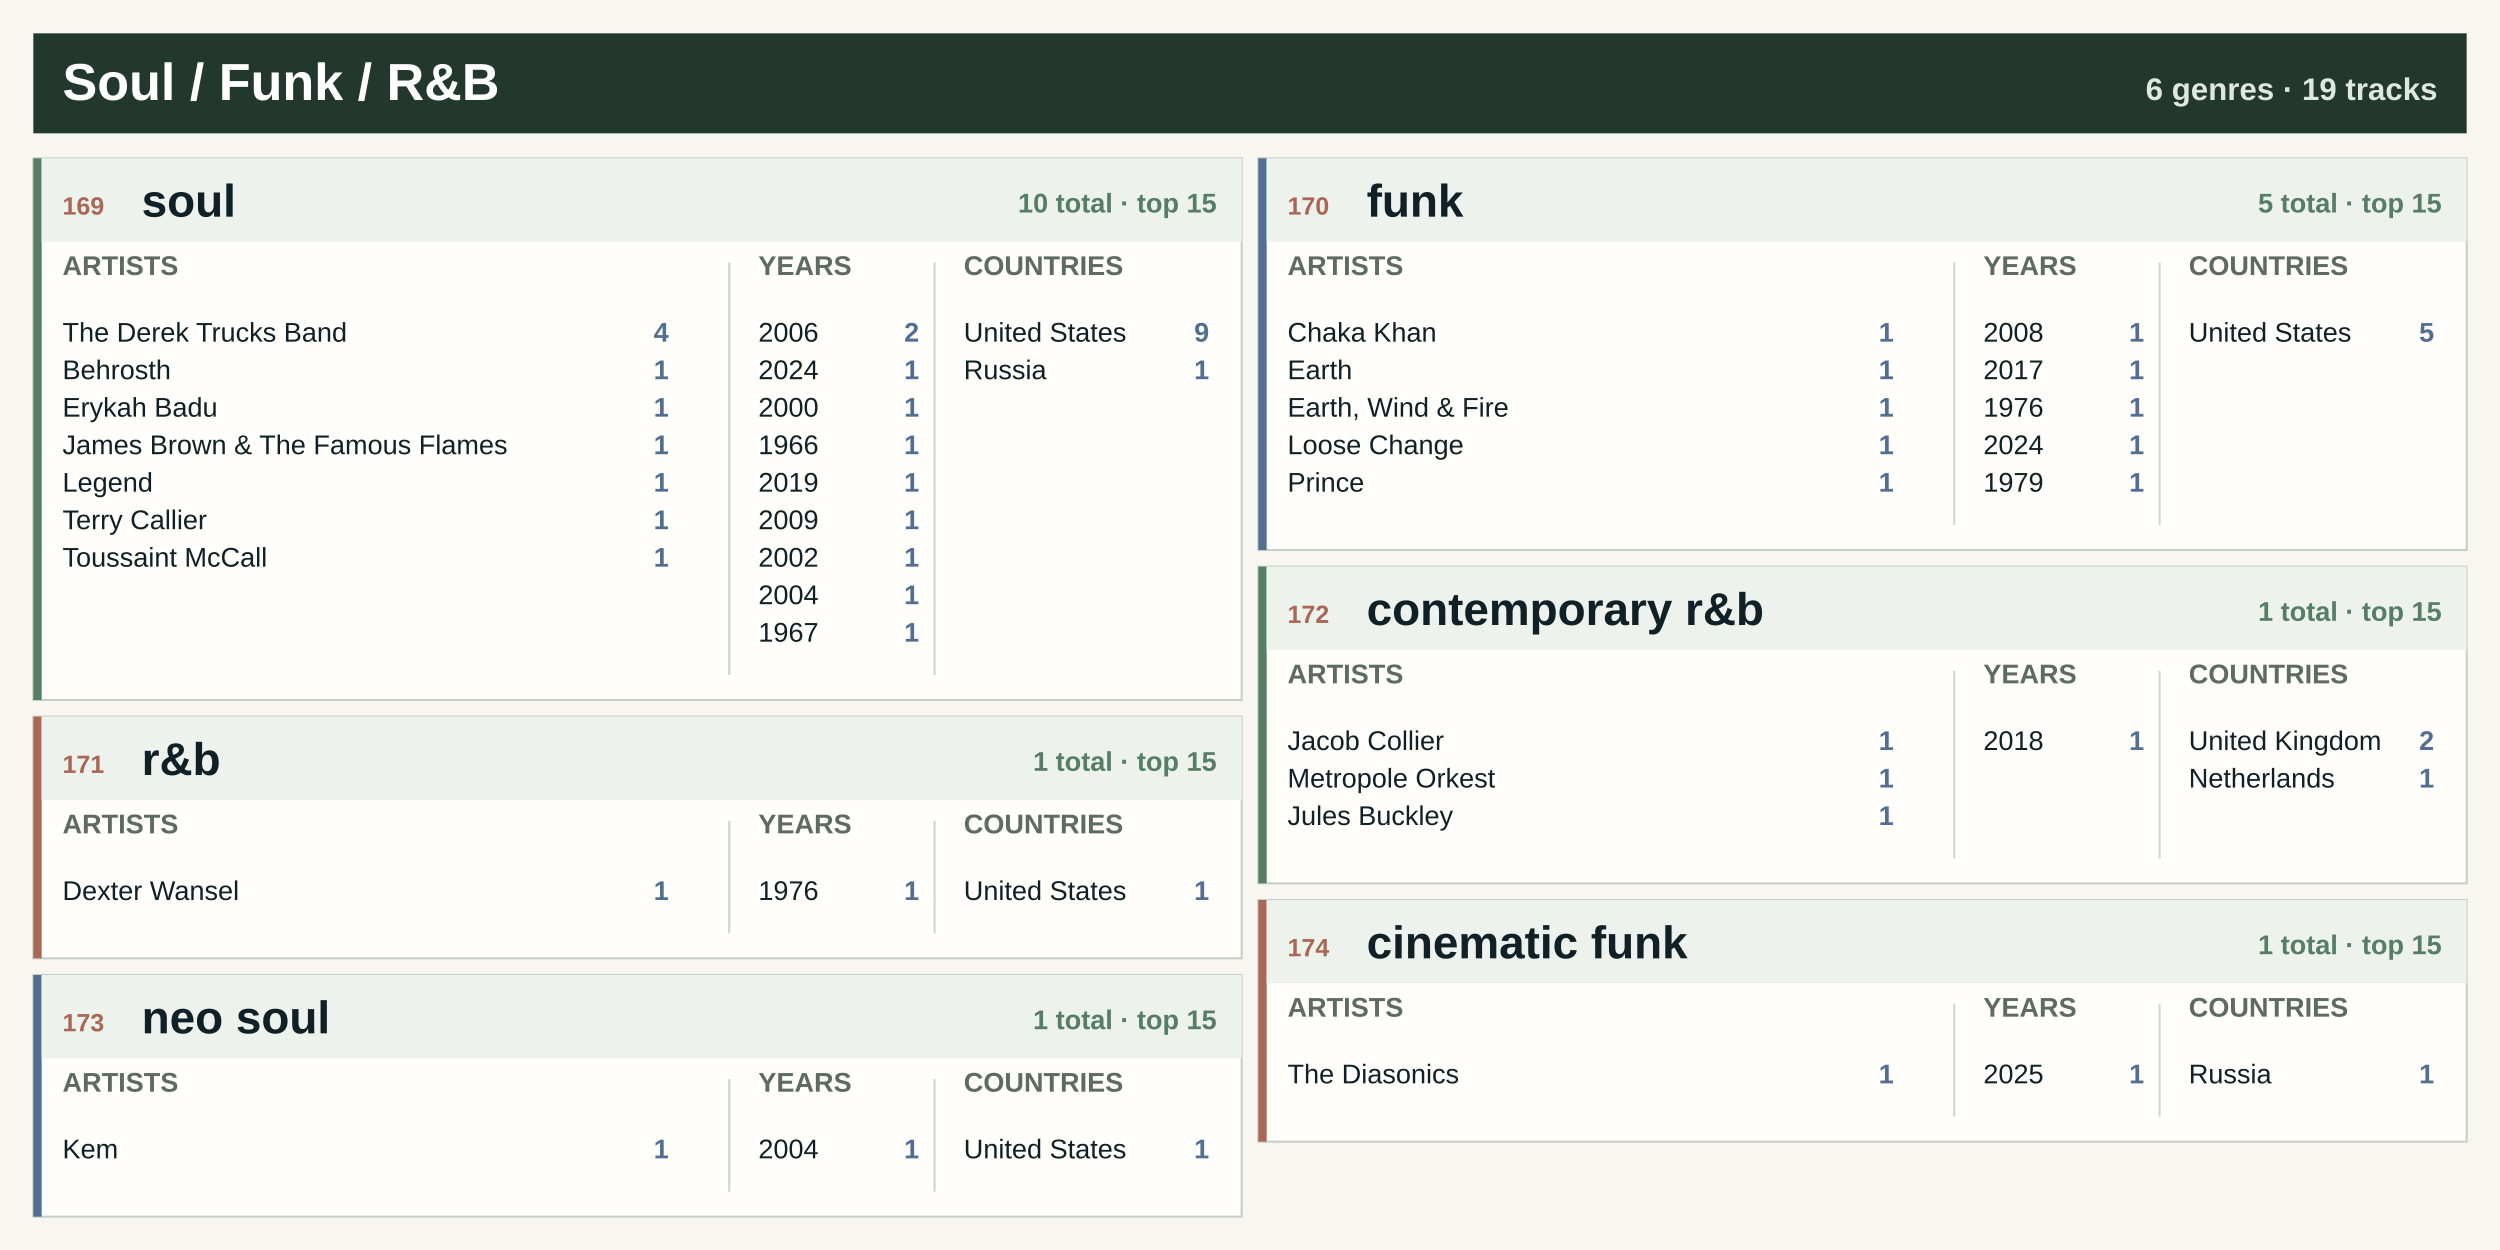
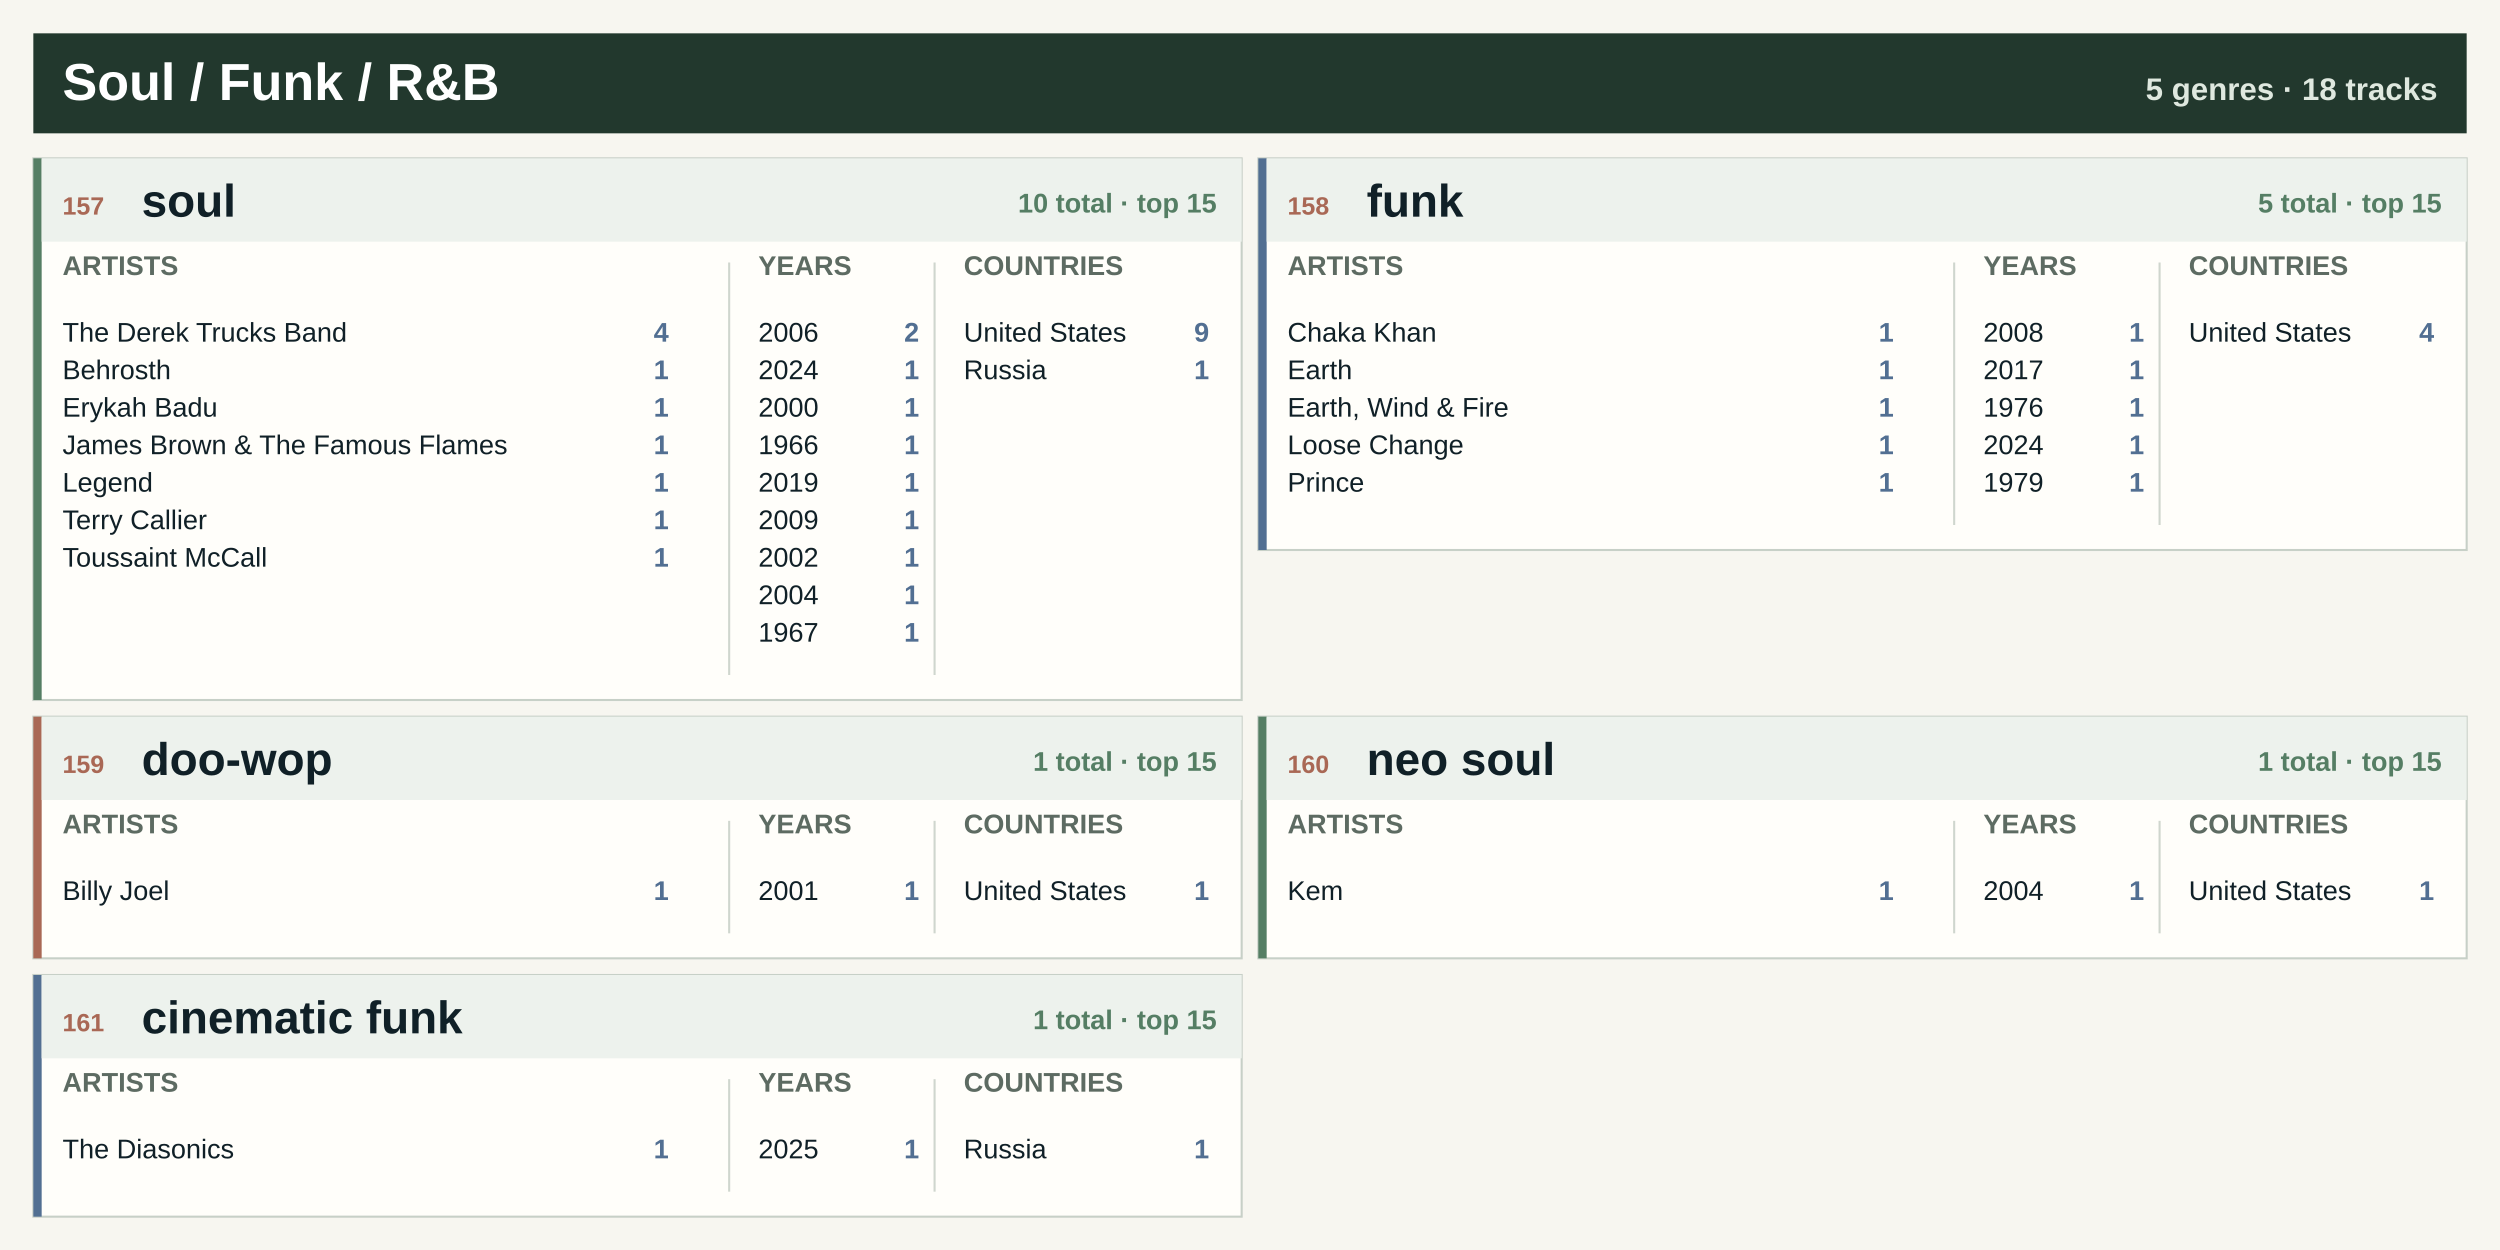
- <svg xmlns="http://www.w3.org/2000/svg" width="1200" height="600.0" viewBox="0 0 1200 600.0" role="img" aria-label="Soul / Funk / R&amp;B genre atlas">
-   <rect width="1200" height="600.0" fill="#f7f6f0" />
+ <svg xmlns="http://www.w3.org/2000/svg" width="1200" height="600" viewBox="0 0 1200 600" role="img" aria-label="Soul / Funk / R&amp;B genre atlas">
+   <rect width="1200" height="600" fill="#f7f6f0" />
  <rect x="16" y="16" width="1168" height="48" fill="#22382d" />
  <text x="30.0" y="48.0" font-family="Segoe UI, Arial, sans-serif" font-size="25" font-weight="800" fill="#ffffff" text-anchor="start">Soul / Funk / R&amp;B</text>
-   <text x="1170.0" y="48.0" font-family="Segoe UI, Arial, sans-serif" font-size="15" font-weight="800" fill="#dfe8df" text-anchor="end">6 genres · 19 tracks</text>
+   <text x="1170.0" y="48.0" font-family="Segoe UI, Arial, sans-serif" font-size="15" font-weight="800" fill="#dfe8df" text-anchor="end">5 genres · 18 tracks</text>
  <rect x="16.0" y="76.0" width="580.0" height="260" fill="#fffefa" stroke="#c7d0c7" />
  <rect x="16.0" y="76.0" width="4" height="260" fill="#557e64" />
  <rect x="20.0" y="76.0" width="576.0" height="40" fill="#edf2ed" />
-   <text x="30.0" y="103.0" font-family="Segoe UI, Arial, sans-serif" font-size="12" font-weight="800" fill="#a96855" text-anchor="start">169</text>
+   <text x="30.0" y="103.0" font-family="Segoe UI, Arial, sans-serif" font-size="12" font-weight="800" fill="#a96855" text-anchor="start">157</text>
  <text x="68.0" y="104.0" font-family="Segoe UI, Arial, sans-serif" font-size="22" font-weight="800" fill="#102027" text-anchor="start">soul</text>
  <text x="584.0" y="102.0" font-family="Segoe UI, Arial, sans-serif" font-size="13" font-weight="800" fill="#557e64" text-anchor="end">10 total · top 15</text>
  <text x="30.0" y="132.0" font-family="Segoe UI, Arial, sans-serif" font-size="13" font-weight="800" fill="#5d6b62" text-anchor="start">ARTISTS</text>
  <text x="364.0" y="132.0" font-family="Segoe UI, Arial, sans-serif" font-size="13" font-weight="800" fill="#5d6b62" text-anchor="start">YEARS</text>
  <text x="462.6" y="132.0" font-family="Segoe UI, Arial, sans-serif" font-size="13" font-weight="800" fill="#5d6b62" text-anchor="start">COUNTRIES</text>
-   <line x1="350.0" y1="126.0" x2="350.0" y2="324.0" stroke="#cfd6ce" />
-   <line x1="448.6" y1="126.0" x2="448.6" y2="324.0" stroke="#cfd6ce" />
+   <line x1="350.0" y1="126" x2="350.0" y2="324" stroke="#cfd6ce" />
+   <line x1="448.6" y1="126" x2="448.6" y2="324" stroke="#cfd6ce" />
  <text x="30.0" y="164.0" font-family="Segoe UI, Arial, sans-serif" font-size="13" font-weight="400" fill="#102027" text-anchor="start">The Derek Trucks Band</text>
  <text x="321.0" y="164.0" font-family="Segoe UI, Arial, sans-serif" font-size="13" font-weight="800" fill="#526f92" text-anchor="end">4</text>
  <text x="30.0" y="182.0" font-family="Segoe UI, Arial, sans-serif" font-size="13" font-weight="400" fill="#102027" text-anchor="start">Behrosth</text>
  <text x="321.0" y="182.0" font-family="Segoe UI, Arial, sans-serif" font-size="13" font-weight="800" fill="#526f92" text-anchor="end">1</text>
  <text x="30.0" y="200.0" font-family="Segoe UI, Arial, sans-serif" font-size="13" font-weight="400" fill="#102027" text-anchor="start">Erykah Badu</text>
  <text x="321.0" y="200.0" font-family="Segoe UI, Arial, sans-serif" font-size="13" font-weight="800" fill="#526f92" text-anchor="end">1</text>
  <text x="30.0" y="218.0" font-family="Segoe UI, Arial, sans-serif" font-size="13" font-weight="400" fill="#102027" text-anchor="start">James Brown &amp; The Famous Flames</text>
  <text x="321.0" y="218.0" font-family="Segoe UI, Arial, sans-serif" font-size="13" font-weight="800" fill="#526f92" text-anchor="end">1</text>
  <text x="30.0" y="236.0" font-family="Segoe UI, Arial, sans-serif" font-size="13" font-weight="400" fill="#102027" text-anchor="start">Legend</text>
  <text x="321.0" y="236.0" font-family="Segoe UI, Arial, sans-serif" font-size="13" font-weight="800" fill="#526f92" text-anchor="end">1</text>
  <text x="30.0" y="254.0" font-family="Segoe UI, Arial, sans-serif" font-size="13" font-weight="400" fill="#102027" text-anchor="start">Terry Callier</text>
  <text x="321.0" y="254.0" font-family="Segoe UI, Arial, sans-serif" font-size="13" font-weight="800" fill="#526f92" text-anchor="end">1</text>
  <text x="30.0" y="272.0" font-family="Segoe UI, Arial, sans-serif" font-size="13" font-weight="400" fill="#102027" text-anchor="start">Toussaint McCall</text>
  <text x="321.0" y="272.0" font-family="Segoe UI, Arial, sans-serif" font-size="13" font-weight="800" fill="#526f92" text-anchor="end">1</text>
  <text x="364.0" y="164.0" font-family="Segoe UI, Arial, sans-serif" font-size="13" font-weight="400" fill="#102027" text-anchor="start">2006</text>
  <text x="441.2" y="164.0" font-family="Segoe UI, Arial, sans-serif" font-size="13" font-weight="800" fill="#526f92" text-anchor="end">2</text>
  <text x="364.0" y="182.0" font-family="Segoe UI, Arial, sans-serif" font-size="13" font-weight="400" fill="#102027" text-anchor="start">2024</text>
  <text x="441.2" y="182.0" font-family="Segoe UI, Arial, sans-serif" font-size="13" font-weight="800" fill="#526f92" text-anchor="end">1</text>
  <text x="364.0" y="200.0" font-family="Segoe UI, Arial, sans-serif" font-size="13" font-weight="400" fill="#102027" text-anchor="start">2000</text>
  <text x="441.2" y="200.0" font-family="Segoe UI, Arial, sans-serif" font-size="13" font-weight="800" fill="#526f92" text-anchor="end">1</text>
  <text x="364.0" y="218.0" font-family="Segoe UI, Arial, sans-serif" font-size="13" font-weight="400" fill="#102027" text-anchor="start">1966</text>
  <text x="441.2" y="218.0" font-family="Segoe UI, Arial, sans-serif" font-size="13" font-weight="800" fill="#526f92" text-anchor="end">1</text>
  <text x="364.0" y="236.0" font-family="Segoe UI, Arial, sans-serif" font-size="13" font-weight="400" fill="#102027" text-anchor="start">2019</text>
  <text x="441.2" y="236.0" font-family="Segoe UI, Arial, sans-serif" font-size="13" font-weight="800" fill="#526f92" text-anchor="end">1</text>
  <text x="364.0" y="254.0" font-family="Segoe UI, Arial, sans-serif" font-size="13" font-weight="400" fill="#102027" text-anchor="start">2009</text>
  <text x="441.2" y="254.0" font-family="Segoe UI, Arial, sans-serif" font-size="13" font-weight="800" fill="#526f92" text-anchor="end">1</text>
  <text x="364.0" y="272.0" font-family="Segoe UI, Arial, sans-serif" font-size="13" font-weight="400" fill="#102027" text-anchor="start">2002</text>
  <text x="441.2" y="272.0" font-family="Segoe UI, Arial, sans-serif" font-size="13" font-weight="800" fill="#526f92" text-anchor="end">1</text>
  <text x="364.0" y="290.0" font-family="Segoe UI, Arial, sans-serif" font-size="13" font-weight="400" fill="#102027" text-anchor="start">2004</text>
  <text x="441.2" y="290.0" font-family="Segoe UI, Arial, sans-serif" font-size="13" font-weight="800" fill="#526f92" text-anchor="end">1</text>
  <text x="364.0" y="308.0" font-family="Segoe UI, Arial, sans-serif" font-size="13" font-weight="400" fill="#102027" text-anchor="start">1967</text>
  <text x="441.2" y="308.0" font-family="Segoe UI, Arial, sans-serif" font-size="13" font-weight="800" fill="#526f92" text-anchor="end">1</text>
  <text x="462.6" y="164.0" font-family="Segoe UI, Arial, sans-serif" font-size="13" font-weight="400" fill="#102027" text-anchor="start">United States</text>
  <text x="580.4" y="164.0" font-family="Segoe UI, Arial, sans-serif" font-size="13" font-weight="800" fill="#526f92" text-anchor="end">9</text>
  <text x="462.6" y="182.0" font-family="Segoe UI, Arial, sans-serif" font-size="13" font-weight="400" fill="#102027" text-anchor="start">Russia</text>
  <text x="580.4" y="182.0" font-family="Segoe UI, Arial, sans-serif" font-size="13" font-weight="800" fill="#526f92" text-anchor="end">1</text>
  <rect x="604.0" y="76.0" width="580.0" height="188" fill="#fffefa" stroke="#c7d0c7" />
  <rect x="604.0" y="76.0" width="4" height="188" fill="#526f92" />
  <rect x="608.0" y="76.0" width="576.0" height="40" fill="#edf2ed" />
-   <text x="618.0" y="103.0" font-family="Segoe UI, Arial, sans-serif" font-size="12" font-weight="800" fill="#a96855" text-anchor="start">170</text>
+   <text x="618.0" y="103.0" font-family="Segoe UI, Arial, sans-serif" font-size="12" font-weight="800" fill="#a96855" text-anchor="start">158</text>
  <text x="656.0" y="104.0" font-family="Segoe UI, Arial, sans-serif" font-size="22" font-weight="800" fill="#102027" text-anchor="start">funk</text>
  <text x="1172.0" y="102.0" font-family="Segoe UI, Arial, sans-serif" font-size="13" font-weight="800" fill="#557e64" text-anchor="end">5 total · top 15</text>
  <text x="618.0" y="132.0" font-family="Segoe UI, Arial, sans-serif" font-size="13" font-weight="800" fill="#5d6b62" text-anchor="start">ARTISTS</text>
  <text x="952.0" y="132.0" font-family="Segoe UI, Arial, sans-serif" font-size="13" font-weight="800" fill="#5d6b62" text-anchor="start">YEARS</text>
  <text x="1050.6" y="132.0" font-family="Segoe UI, Arial, sans-serif" font-size="13" font-weight="800" fill="#5d6b62" text-anchor="start">COUNTRIES</text>
-   <line x1="938.0" y1="126.0" x2="938.0" y2="252.0" stroke="#cfd6ce" />
-   <line x1="1036.6" y1="126.0" x2="1036.6" y2="252.0" stroke="#cfd6ce" />
+   <line x1="938.0" y1="126" x2="938.0" y2="252" stroke="#cfd6ce" />
+   <line x1="1036.6" y1="126" x2="1036.6" y2="252" stroke="#cfd6ce" />
  <text x="618.0" y="164.0" font-family="Segoe UI, Arial, sans-serif" font-size="13" font-weight="400" fill="#102027" text-anchor="start">Chaka Khan</text>
  <text x="909.0" y="164.0" font-family="Segoe UI, Arial, sans-serif" font-size="13" font-weight="800" fill="#526f92" text-anchor="end">1</text>
  <text x="618.0" y="182.0" font-family="Segoe UI, Arial, sans-serif" font-size="13" font-weight="400" fill="#102027" text-anchor="start">Earth</text>
  <text x="909.0" y="182.0" font-family="Segoe UI, Arial, sans-serif" font-size="13" font-weight="800" fill="#526f92" text-anchor="end">1</text>
  <text x="618.0" y="200.0" font-family="Segoe UI, Arial, sans-serif" font-size="13" font-weight="400" fill="#102027" text-anchor="start">Earth, Wind &amp; Fire</text>
  <text x="909.0" y="200.0" font-family="Segoe UI, Arial, sans-serif" font-size="13" font-weight="800" fill="#526f92" text-anchor="end">1</text>
  <text x="618.0" y="218.0" font-family="Segoe UI, Arial, sans-serif" font-size="13" font-weight="400" fill="#102027" text-anchor="start">Loose Change</text>
  <text x="909.0" y="218.0" font-family="Segoe UI, Arial, sans-serif" font-size="13" font-weight="800" fill="#526f92" text-anchor="end">1</text>
  <text x="618.0" y="236.0" font-family="Segoe UI, Arial, sans-serif" font-size="13" font-weight="400" fill="#102027" text-anchor="start">Prince</text>
  <text x="909.0" y="236.0" font-family="Segoe UI, Arial, sans-serif" font-size="13" font-weight="800" fill="#526f92" text-anchor="end">1</text>
  <text x="952.0" y="164.0" font-family="Segoe UI, Arial, sans-serif" font-size="13" font-weight="400" fill="#102027" text-anchor="start">2008</text>
  <text x="1029.2" y="164.0" font-family="Segoe UI, Arial, sans-serif" font-size="13" font-weight="800" fill="#526f92" text-anchor="end">1</text>
  <text x="952.0" y="182.0" font-family="Segoe UI, Arial, sans-serif" font-size="13" font-weight="400" fill="#102027" text-anchor="start">2017</text>
  <text x="1029.2" y="182.0" font-family="Segoe UI, Arial, sans-serif" font-size="13" font-weight="800" fill="#526f92" text-anchor="end">1</text>
  <text x="952.0" y="200.0" font-family="Segoe UI, Arial, sans-serif" font-size="13" font-weight="400" fill="#102027" text-anchor="start">1976</text>
  <text x="1029.2" y="200.0" font-family="Segoe UI, Arial, sans-serif" font-size="13" font-weight="800" fill="#526f92" text-anchor="end">1</text>
  <text x="952.0" y="218.0" font-family="Segoe UI, Arial, sans-serif" font-size="13" font-weight="400" fill="#102027" text-anchor="start">2024</text>
  <text x="1029.2" y="218.0" font-family="Segoe UI, Arial, sans-serif" font-size="13" font-weight="800" fill="#526f92" text-anchor="end">1</text>
  <text x="952.0" y="236.0" font-family="Segoe UI, Arial, sans-serif" font-size="13" font-weight="400" fill="#102027" text-anchor="start">1979</text>
  <text x="1029.2" y="236.0" font-family="Segoe UI, Arial, sans-serif" font-size="13" font-weight="800" fill="#526f92" text-anchor="end">1</text>
  <text x="1050.6" y="164.0" font-family="Segoe UI, Arial, sans-serif" font-size="13" font-weight="400" fill="#102027" text-anchor="start">United States</text>
-   <text x="1168.4" y="164.0" font-family="Segoe UI, Arial, sans-serif" font-size="13" font-weight="800" fill="#526f92" text-anchor="end">5</text>
+   <text x="1168.4" y="164.0" font-family="Segoe UI, Arial, sans-serif" font-size="13" font-weight="800" fill="#526f92" text-anchor="end">4</text>
  <rect x="16.0" y="344.0" width="580.0" height="116" fill="#fffefa" stroke="#c7d0c7" />
  <rect x="16.0" y="344.0" width="4" height="116" fill="#a96855" />
  <rect x="20.0" y="344.0" width="576.0" height="40" fill="#edf2ed" />
-   <text x="30.0" y="371.0" font-family="Segoe UI, Arial, sans-serif" font-size="12" font-weight="800" fill="#a96855" text-anchor="start">171</text>
-   <text x="68.0" y="372.0" font-family="Segoe UI, Arial, sans-serif" font-size="22" font-weight="800" fill="#102027" text-anchor="start">r&amp;b</text>
+   <text x="30.0" y="371.0" font-family="Segoe UI, Arial, sans-serif" font-size="12" font-weight="800" fill="#a96855" text-anchor="start">159</text>
+   <text x="68.0" y="372.0" font-family="Segoe UI, Arial, sans-serif" font-size="22" font-weight="800" fill="#102027" text-anchor="start">doo-wop</text>
  <text x="584.0" y="370.0" font-family="Segoe UI, Arial, sans-serif" font-size="13" font-weight="800" fill="#557e64" text-anchor="end">1 total · top 15</text>
  <text x="30.0" y="400.0" font-family="Segoe UI, Arial, sans-serif" font-size="13" font-weight="800" fill="#5d6b62" text-anchor="start">ARTISTS</text>
  <text x="364.0" y="400.0" font-family="Segoe UI, Arial, sans-serif" font-size="13" font-weight="800" fill="#5d6b62" text-anchor="start">YEARS</text>
  <text x="462.6" y="400.0" font-family="Segoe UI, Arial, sans-serif" font-size="13" font-weight="800" fill="#5d6b62" text-anchor="start">COUNTRIES</text>
-   <line x1="350.0" y1="394.0" x2="350.0" y2="448.0" stroke="#cfd6ce" />
-   <line x1="448.6" y1="394.0" x2="448.6" y2="448.0" stroke="#cfd6ce" />
-   <text x="30.0" y="432.0" font-family="Segoe UI, Arial, sans-serif" font-size="13" font-weight="400" fill="#102027" text-anchor="start">Dexter Wansel</text>
+   <line x1="350.0" y1="394" x2="350.0" y2="448" stroke="#cfd6ce" />
+   <line x1="448.6" y1="394" x2="448.6" y2="448" stroke="#cfd6ce" />
+   <text x="30.0" y="432.0" font-family="Segoe UI, Arial, sans-serif" font-size="13" font-weight="400" fill="#102027" text-anchor="start">Billy Joel</text>
  <text x="321.0" y="432.0" font-family="Segoe UI, Arial, sans-serif" font-size="13" font-weight="800" fill="#526f92" text-anchor="end">1</text>
-   <text x="364.0" y="432.0" font-family="Segoe UI, Arial, sans-serif" font-size="13" font-weight="400" fill="#102027" text-anchor="start">1976</text>
+   <text x="364.0" y="432.0" font-family="Segoe UI, Arial, sans-serif" font-size="13" font-weight="400" fill="#102027" text-anchor="start">2001</text>
  <text x="441.2" y="432.0" font-family="Segoe UI, Arial, sans-serif" font-size="13" font-weight="800" fill="#526f92" text-anchor="end">1</text>
  <text x="462.6" y="432.0" font-family="Segoe UI, Arial, sans-serif" font-size="13" font-weight="400" fill="#102027" text-anchor="start">United States</text>
  <text x="580.4" y="432.0" font-family="Segoe UI, Arial, sans-serif" font-size="13" font-weight="800" fill="#526f92" text-anchor="end">1</text>
-   <rect x="604.0" y="272.0" width="580.0" height="152" fill="#fffefa" stroke="#c7d0c7" />
-   <rect x="604.0" y="272.0" width="4" height="152" fill="#557e64" />
-   <rect x="608.0" y="272.0" width="576.0" height="40" fill="#edf2ed" />
-   <text x="618.0" y="299.0" font-family="Segoe UI, Arial, sans-serif" font-size="12" font-weight="800" fill="#a96855" text-anchor="start">172</text>
-   <text x="656.0" y="300.0" font-family="Segoe UI, Arial, sans-serif" font-size="22" font-weight="800" fill="#102027" text-anchor="start">contemporary r&amp;b</text>
-   <text x="1172.0" y="298.0" font-family="Segoe UI, Arial, sans-serif" font-size="13" font-weight="800" fill="#557e64" text-anchor="end">1 total · top 15</text>
-   <text x="618.0" y="328.0" font-family="Segoe UI, Arial, sans-serif" font-size="13" font-weight="800" fill="#5d6b62" text-anchor="start">ARTISTS</text>
-   <text x="952.0" y="328.0" font-family="Segoe UI, Arial, sans-serif" font-size="13" font-weight="800" fill="#5d6b62" text-anchor="start">YEARS</text>
-   <text x="1050.6" y="328.0" font-family="Segoe UI, Arial, sans-serif" font-size="13" font-weight="800" fill="#5d6b62" text-anchor="start">COUNTRIES</text>
-   <line x1="938.0" y1="322.0" x2="938.0" y2="412.0" stroke="#cfd6ce" />
-   <line x1="1036.6" y1="322.0" x2="1036.6" y2="412.0" stroke="#cfd6ce" />
-   <text x="618.0" y="360.0" font-family="Segoe UI, Arial, sans-serif" font-size="13" font-weight="400" fill="#102027" text-anchor="start">Jacob Collier</text>
-   <text x="909.0" y="360.0" font-family="Segoe UI, Arial, sans-serif" font-size="13" font-weight="800" fill="#526f92" text-anchor="end">1</text>
-   <text x="618.0" y="378.0" font-family="Segoe UI, Arial, sans-serif" font-size="13" font-weight="400" fill="#102027" text-anchor="start">Metropole Orkest</text>
-   <text x="909.0" y="378.0" font-family="Segoe UI, Arial, sans-serif" font-size="13" font-weight="800" fill="#526f92" text-anchor="end">1</text>
-   <text x="618.0" y="396.0" font-family="Segoe UI, Arial, sans-serif" font-size="13" font-weight="400" fill="#102027" text-anchor="start">Jules Buckley</text>
-   <text x="909.0" y="396.0" font-family="Segoe UI, Arial, sans-serif" font-size="13" font-weight="800" fill="#526f92" text-anchor="end">1</text>
-   <text x="952.0" y="360.0" font-family="Segoe UI, Arial, sans-serif" font-size="13" font-weight="400" fill="#102027" text-anchor="start">2018</text>
-   <text x="1029.2" y="360.0" font-family="Segoe UI, Arial, sans-serif" font-size="13" font-weight="800" fill="#526f92" text-anchor="end">1</text>
-   <text x="1050.6" y="360.0" font-family="Segoe UI, Arial, sans-serif" font-size="13" font-weight="400" fill="#102027" text-anchor="start">United Kingdom</text>
-   <text x="1168.4" y="360.0" font-family="Segoe UI, Arial, sans-serif" font-size="13" font-weight="800" fill="#526f92" text-anchor="end">2</text>
-   <text x="1050.6" y="378.0" font-family="Segoe UI, Arial, sans-serif" font-size="13" font-weight="400" fill="#102027" text-anchor="start">Netherlands</text>
-   <text x="1168.4" y="378.0" font-family="Segoe UI, Arial, sans-serif" font-size="13" font-weight="800" fill="#526f92" text-anchor="end">1</text>
+   <rect x="604.0" y="344.0" width="580.0" height="116" fill="#fffefa" stroke="#c7d0c7" />
+   <rect x="604.0" y="344.0" width="4" height="116" fill="#557e64" />
+   <rect x="608.0" y="344.0" width="576.0" height="40" fill="#edf2ed" />
+   <text x="618.0" y="371.0" font-family="Segoe UI, Arial, sans-serif" font-size="12" font-weight="800" fill="#a96855" text-anchor="start">160</text>
+   <text x="656.0" y="372.0" font-family="Segoe UI, Arial, sans-serif" font-size="22" font-weight="800" fill="#102027" text-anchor="start">neo soul</text>
+   <text x="1172.0" y="370.0" font-family="Segoe UI, Arial, sans-serif" font-size="13" font-weight="800" fill="#557e64" text-anchor="end">1 total · top 15</text>
+   <text x="618.0" y="400.0" font-family="Segoe UI, Arial, sans-serif" font-size="13" font-weight="800" fill="#5d6b62" text-anchor="start">ARTISTS</text>
+   <text x="952.0" y="400.0" font-family="Segoe UI, Arial, sans-serif" font-size="13" font-weight="800" fill="#5d6b62" text-anchor="start">YEARS</text>
+   <text x="1050.6" y="400.0" font-family="Segoe UI, Arial, sans-serif" font-size="13" font-weight="800" fill="#5d6b62" text-anchor="start">COUNTRIES</text>
+   <line x1="938.0" y1="394" x2="938.0" y2="448" stroke="#cfd6ce" />
+   <line x1="1036.6" y1="394" x2="1036.6" y2="448" stroke="#cfd6ce" />
+   <text x="618.0" y="432.0" font-family="Segoe UI, Arial, sans-serif" font-size="13" font-weight="400" fill="#102027" text-anchor="start">Kem</text>
+   <text x="909.0" y="432.0" font-family="Segoe UI, Arial, sans-serif" font-size="13" font-weight="800" fill="#526f92" text-anchor="end">1</text>
+   <text x="952.0" y="432.0" font-family="Segoe UI, Arial, sans-serif" font-size="13" font-weight="400" fill="#102027" text-anchor="start">2004</text>
+   <text x="1029.2" y="432.0" font-family="Segoe UI, Arial, sans-serif" font-size="13" font-weight="800" fill="#526f92" text-anchor="end">1</text>
+   <text x="1050.6" y="432.0" font-family="Segoe UI, Arial, sans-serif" font-size="13" font-weight="400" fill="#102027" text-anchor="start">United States</text>
+   <text x="1168.4" y="432.0" font-family="Segoe UI, Arial, sans-serif" font-size="13" font-weight="800" fill="#526f92" text-anchor="end">1</text>
  <rect x="16.0" y="468.0" width="580.0" height="116" fill="#fffefa" stroke="#c7d0c7" />
  <rect x="16.0" y="468.0" width="4" height="116" fill="#526f92" />
  <rect x="20.0" y="468.0" width="576.0" height="40" fill="#edf2ed" />
-   <text x="30.0" y="495.0" font-family="Segoe UI, Arial, sans-serif" font-size="12" font-weight="800" fill="#a96855" text-anchor="start">173</text>
-   <text x="68.0" y="496.0" font-family="Segoe UI, Arial, sans-serif" font-size="22" font-weight="800" fill="#102027" text-anchor="start">neo soul</text>
+   <text x="30.0" y="495.0" font-family="Segoe UI, Arial, sans-serif" font-size="12" font-weight="800" fill="#a96855" text-anchor="start">161</text>
+   <text x="68.0" y="496.0" font-family="Segoe UI, Arial, sans-serif" font-size="22" font-weight="800" fill="#102027" text-anchor="start">cinematic funk</text>
  <text x="584.0" y="494.0" font-family="Segoe UI, Arial, sans-serif" font-size="13" font-weight="800" fill="#557e64" text-anchor="end">1 total · top 15</text>
  <text x="30.0" y="524.0" font-family="Segoe UI, Arial, sans-serif" font-size="13" font-weight="800" fill="#5d6b62" text-anchor="start">ARTISTS</text>
  <text x="364.0" y="524.0" font-family="Segoe UI, Arial, sans-serif" font-size="13" font-weight="800" fill="#5d6b62" text-anchor="start">YEARS</text>
  <text x="462.6" y="524.0" font-family="Segoe UI, Arial, sans-serif" font-size="13" font-weight="800" fill="#5d6b62" text-anchor="start">COUNTRIES</text>
-   <line x1="350.0" y1="518.0" x2="350.0" y2="572.0" stroke="#cfd6ce" />
-   <line x1="448.6" y1="518.0" x2="448.6" y2="572.0" stroke="#cfd6ce" />
-   <text x="30.0" y="556.0" font-family="Segoe UI, Arial, sans-serif" font-size="13" font-weight="400" fill="#102027" text-anchor="start">Kem</text>
+   <line x1="350.0" y1="518" x2="350.0" y2="572" stroke="#cfd6ce" />
+   <line x1="448.6" y1="518" x2="448.6" y2="572" stroke="#cfd6ce" />
+   <text x="30.0" y="556.0" font-family="Segoe UI, Arial, sans-serif" font-size="13" font-weight="400" fill="#102027" text-anchor="start">The Diasonics</text>
  <text x="321.0" y="556.0" font-family="Segoe UI, Arial, sans-serif" font-size="13" font-weight="800" fill="#526f92" text-anchor="end">1</text>
-   <text x="364.0" y="556.0" font-family="Segoe UI, Arial, sans-serif" font-size="13" font-weight="400" fill="#102027" text-anchor="start">2004</text>
+   <text x="364.0" y="556.0" font-family="Segoe UI, Arial, sans-serif" font-size="13" font-weight="400" fill="#102027" text-anchor="start">2025</text>
  <text x="441.2" y="556.0" font-family="Segoe UI, Arial, sans-serif" font-size="13" font-weight="800" fill="#526f92" text-anchor="end">1</text>
-   <text x="462.6" y="556.0" font-family="Segoe UI, Arial, sans-serif" font-size="13" font-weight="400" fill="#102027" text-anchor="start">United States</text>
+   <text x="462.6" y="556.0" font-family="Segoe UI, Arial, sans-serif" font-size="13" font-weight="400" fill="#102027" text-anchor="start">Russia</text>
  <text x="580.4" y="556.0" font-family="Segoe UI, Arial, sans-serif" font-size="13" font-weight="800" fill="#526f92" text-anchor="end">1</text>
-   <rect x="604.0" y="432.0" width="580.0" height="116" fill="#fffefa" stroke="#c7d0c7" />
-   <rect x="604.0" y="432.0" width="4" height="116" fill="#a96855" />
-   <rect x="608.0" y="432.0" width="576.0" height="40" fill="#edf2ed" />
-   <text x="618.0" y="459.0" font-family="Segoe UI, Arial, sans-serif" font-size="12" font-weight="800" fill="#a96855" text-anchor="start">174</text>
-   <text x="656.0" y="460.0" font-family="Segoe UI, Arial, sans-serif" font-size="22" font-weight="800" fill="#102027" text-anchor="start">cinematic funk</text>
-   <text x="1172.0" y="458.0" font-family="Segoe UI, Arial, sans-serif" font-size="13" font-weight="800" fill="#557e64" text-anchor="end">1 total · top 15</text>
-   <text x="618.0" y="488.0" font-family="Segoe UI, Arial, sans-serif" font-size="13" font-weight="800" fill="#5d6b62" text-anchor="start">ARTISTS</text>
-   <text x="952.0" y="488.0" font-family="Segoe UI, Arial, sans-serif" font-size="13" font-weight="800" fill="#5d6b62" text-anchor="start">YEARS</text>
-   <text x="1050.6" y="488.0" font-family="Segoe UI, Arial, sans-serif" font-size="13" font-weight="800" fill="#5d6b62" text-anchor="start">COUNTRIES</text>
-   <line x1="938.0" y1="482.0" x2="938.0" y2="536.0" stroke="#cfd6ce" />
-   <line x1="1036.6" y1="482.0" x2="1036.6" y2="536.0" stroke="#cfd6ce" />
-   <text x="618.0" y="520.0" font-family="Segoe UI, Arial, sans-serif" font-size="13" font-weight="400" fill="#102027" text-anchor="start">The Diasonics</text>
-   <text x="909.0" y="520.0" font-family="Segoe UI, Arial, sans-serif" font-size="13" font-weight="800" fill="#526f92" text-anchor="end">1</text>
-   <text x="952.0" y="520.0" font-family="Segoe UI, Arial, sans-serif" font-size="13" font-weight="400" fill="#102027" text-anchor="start">2025</text>
-   <text x="1029.2" y="520.0" font-family="Segoe UI, Arial, sans-serif" font-size="13" font-weight="800" fill="#526f92" text-anchor="end">1</text>
-   <text x="1050.6" y="520.0" font-family="Segoe UI, Arial, sans-serif" font-size="13" font-weight="400" fill="#102027" text-anchor="start">Russia</text>
-   <text x="1168.4" y="520.0" font-family="Segoe UI, Arial, sans-serif" font-size="13" font-weight="800" fill="#526f92" text-anchor="end">1</text>
</svg>
